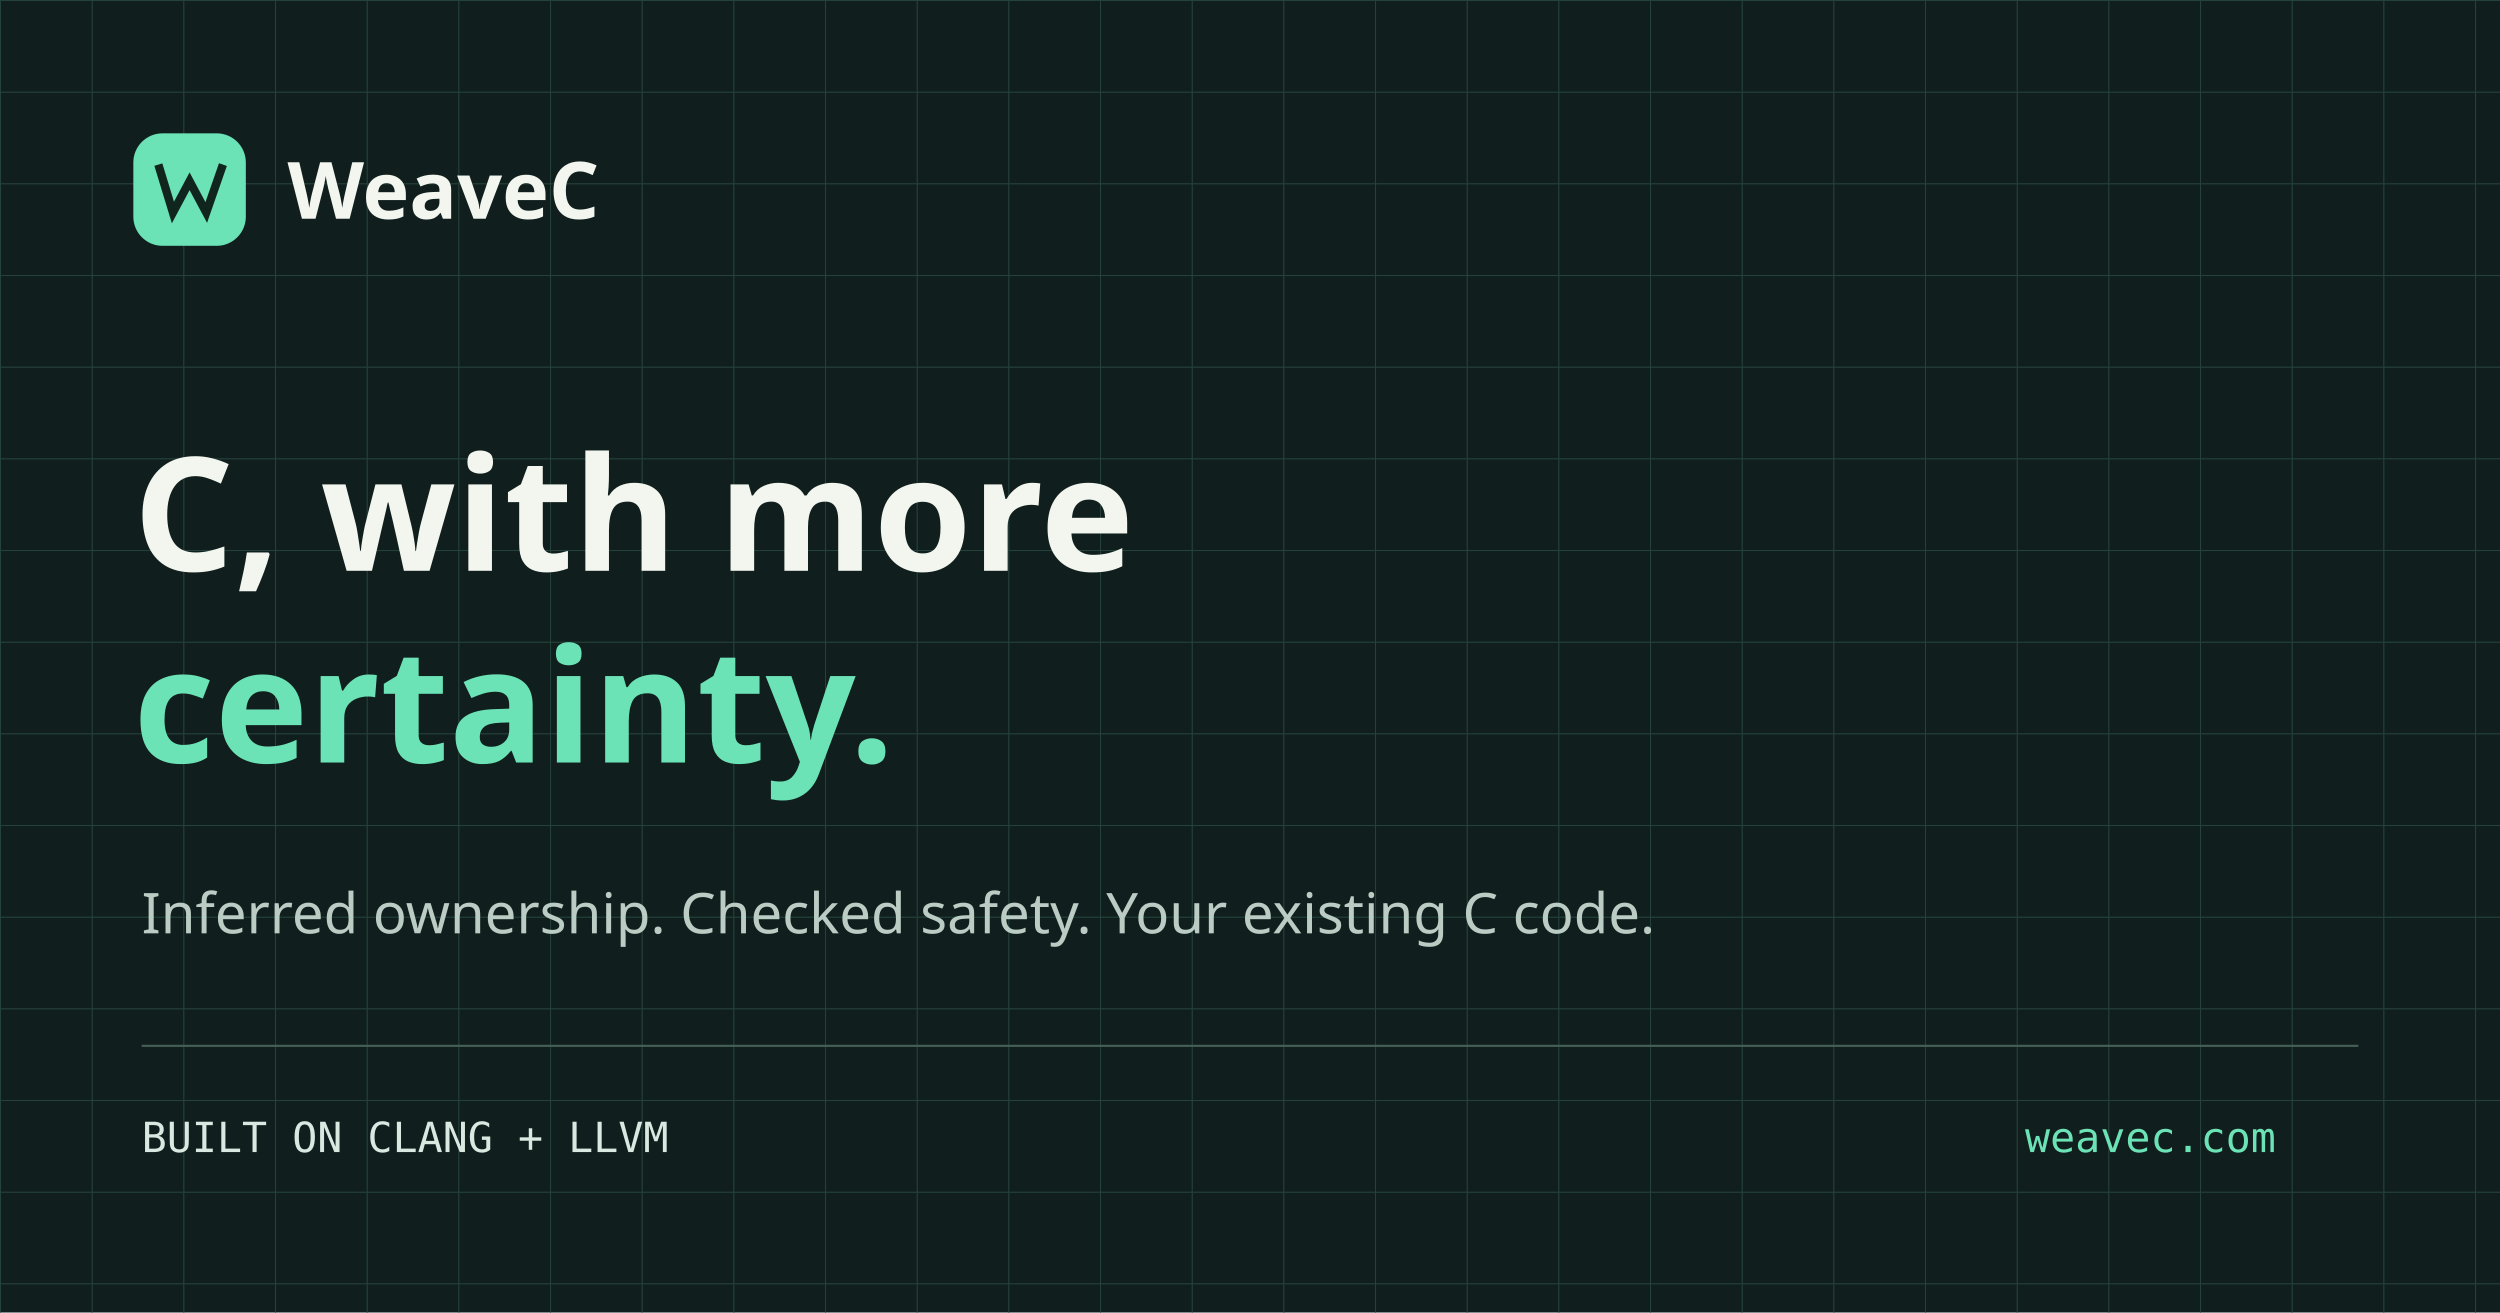
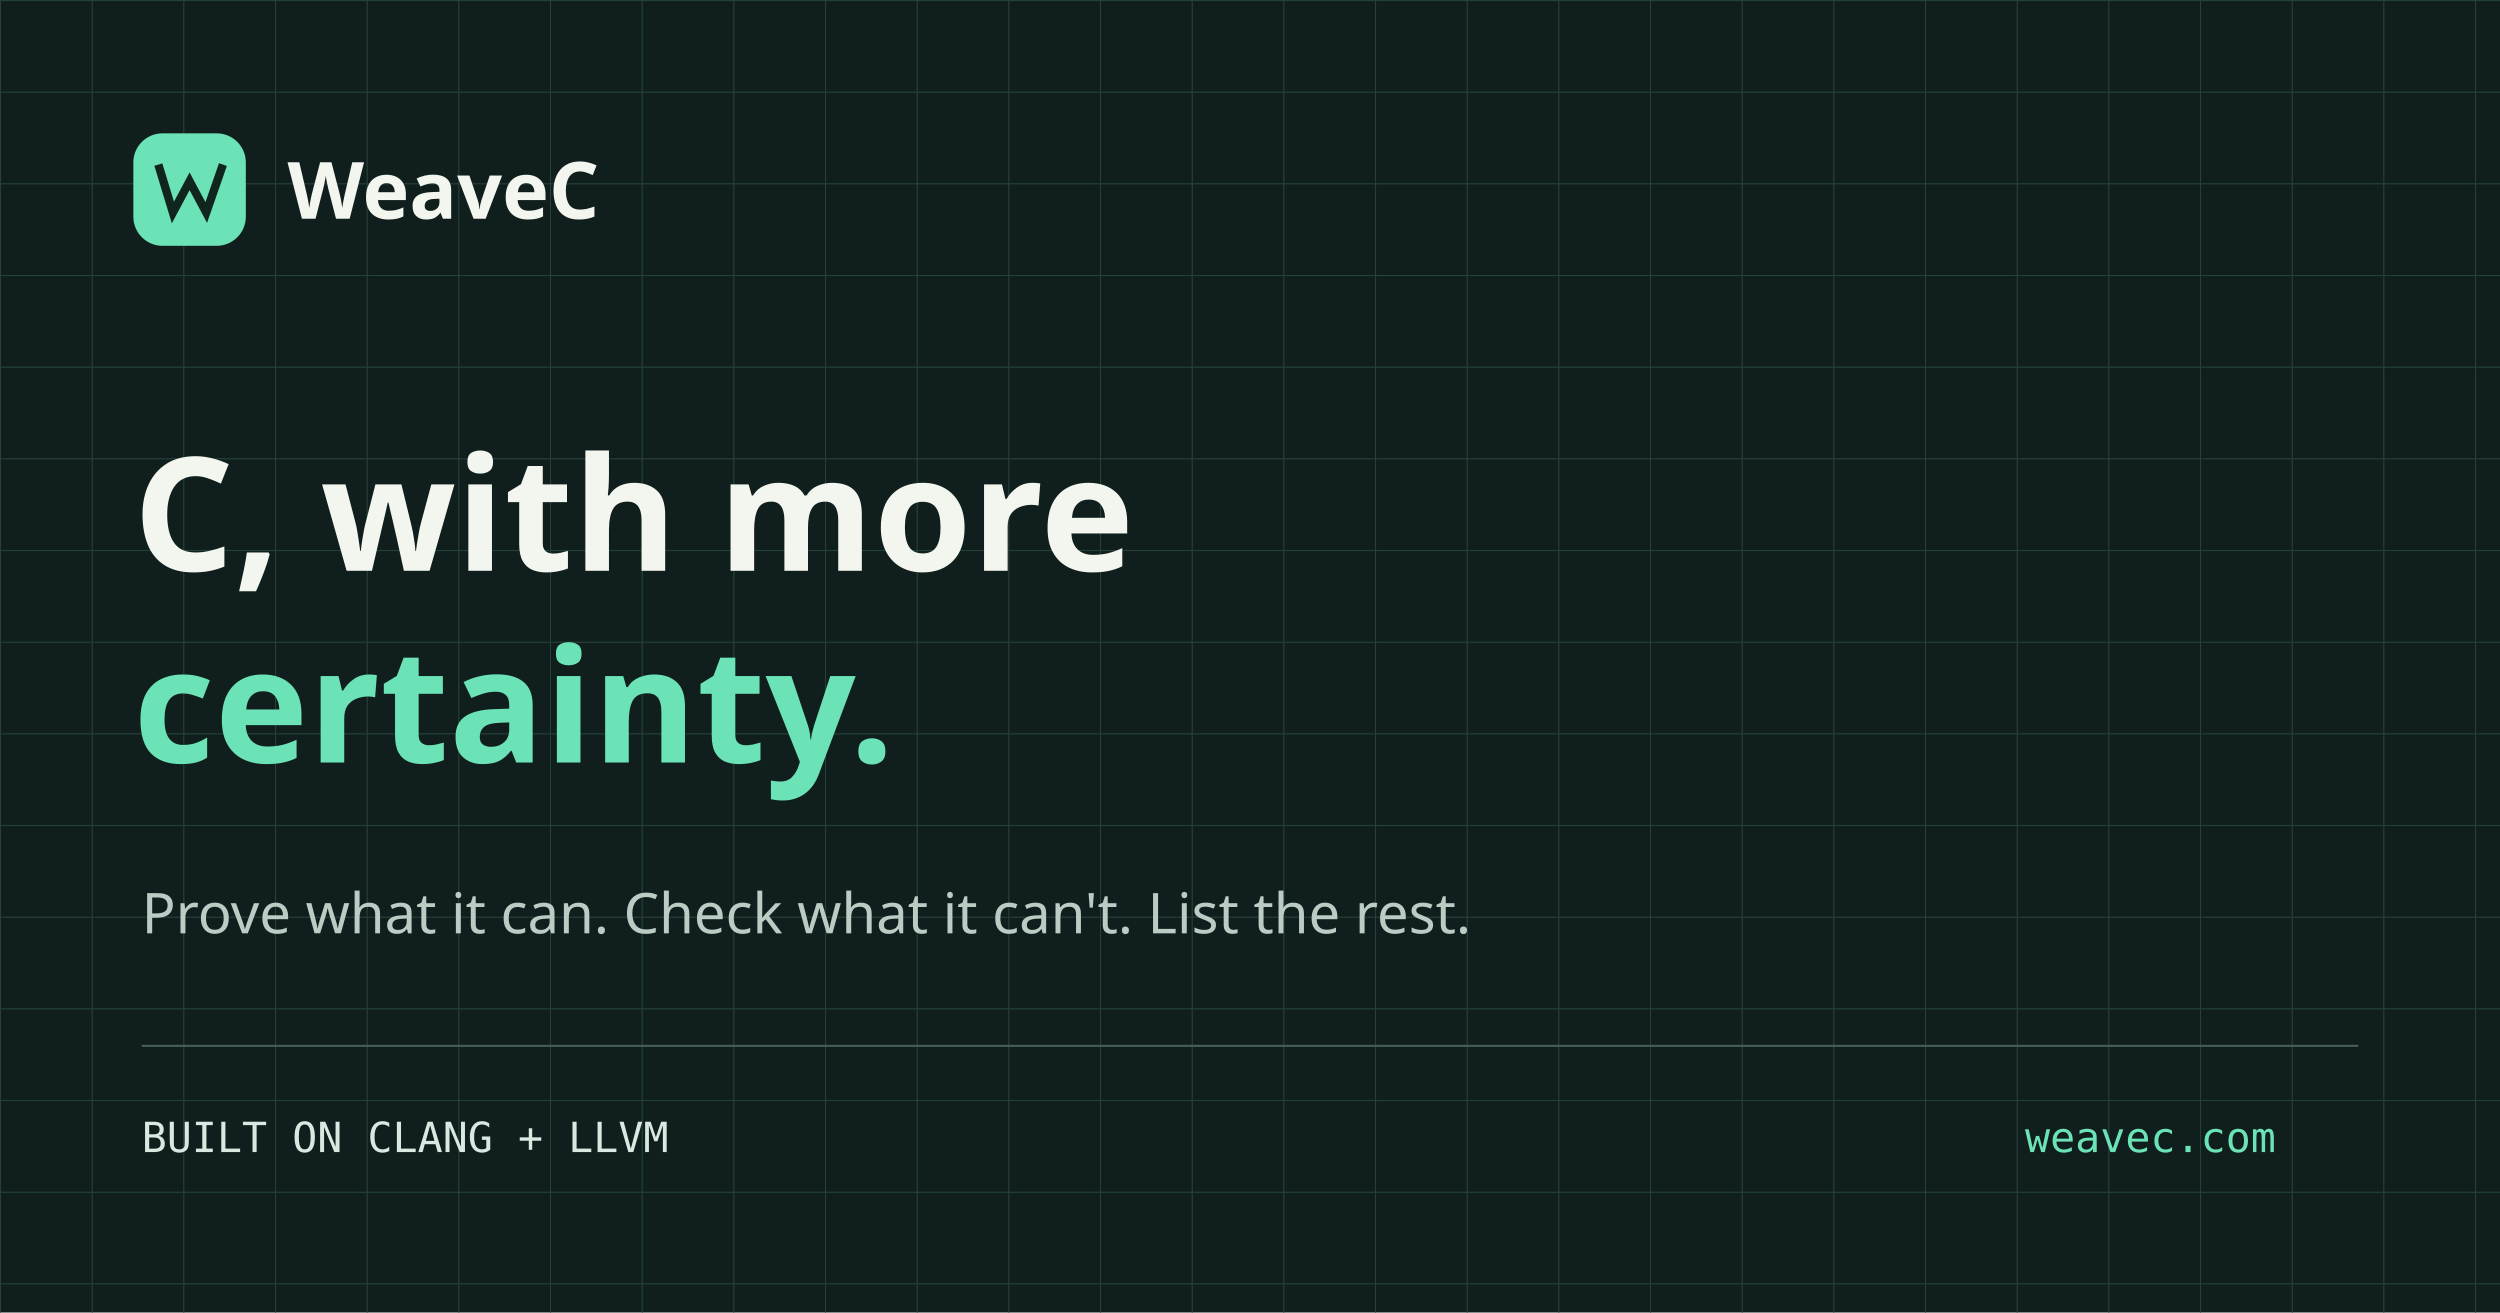
<svg xmlns="http://www.w3.org/2000/svg" width="1200" height="630" viewBox="0 0 1200 630">
  <defs>
    <pattern id="grid" width="44" height="44" patternUnits="userSpaceOnUse">
      <path d="M44 0H0V44" fill="none" stroke="#24413a" stroke-width="1" />
    </pattern>
  </defs>
  <rect width="1200" height="630" fill="#101f1d" />
  <rect width="1200" height="630" fill="url(#grid)" />
  <rect x="64" y="64" width="54" height="54" rx="14" fill="#6ce3b6" />
  <path d="m76 79 7 23 8-15 8 15 8-23" fill="none" stroke="#10251d" stroke-width="4" />
  <text x="138" y="105" font-family="sans-serif" font-size="38" font-weight="700" fill="#f2f6ee">WeaveC</text>
  <text x="64" y="274" font-family="sans-serif" font-size="76" font-weight="700" fill="#f2f6ee">C, with more</text>
  <text x="64" y="366" font-family="sans-serif" font-size="76" font-weight="700" fill="#6ce3b6">certainty.</text>
-   <text x="68" y="448" font-family="sans-serif" font-size="27" fill="#bbccc4">Inferred ownership. Checked safety. Your existing C code.</text>
+   <text x="68" y="448" font-family="sans-serif" font-size="27" fill="#bbccc4">Prove what it can. Check what it can't. List the rest.</text>
  <path d="M68 502h1064" stroke="#466056" />
  <text x="68" y="553" font-family="monospace" font-size="20" fill="#d9e8e0">BUILT ON CLANG + LLVM</text>
  <text x="972" y="553" font-family="monospace" font-size="20" fill="#6ce3b6">weavec.com</text>
</svg>
